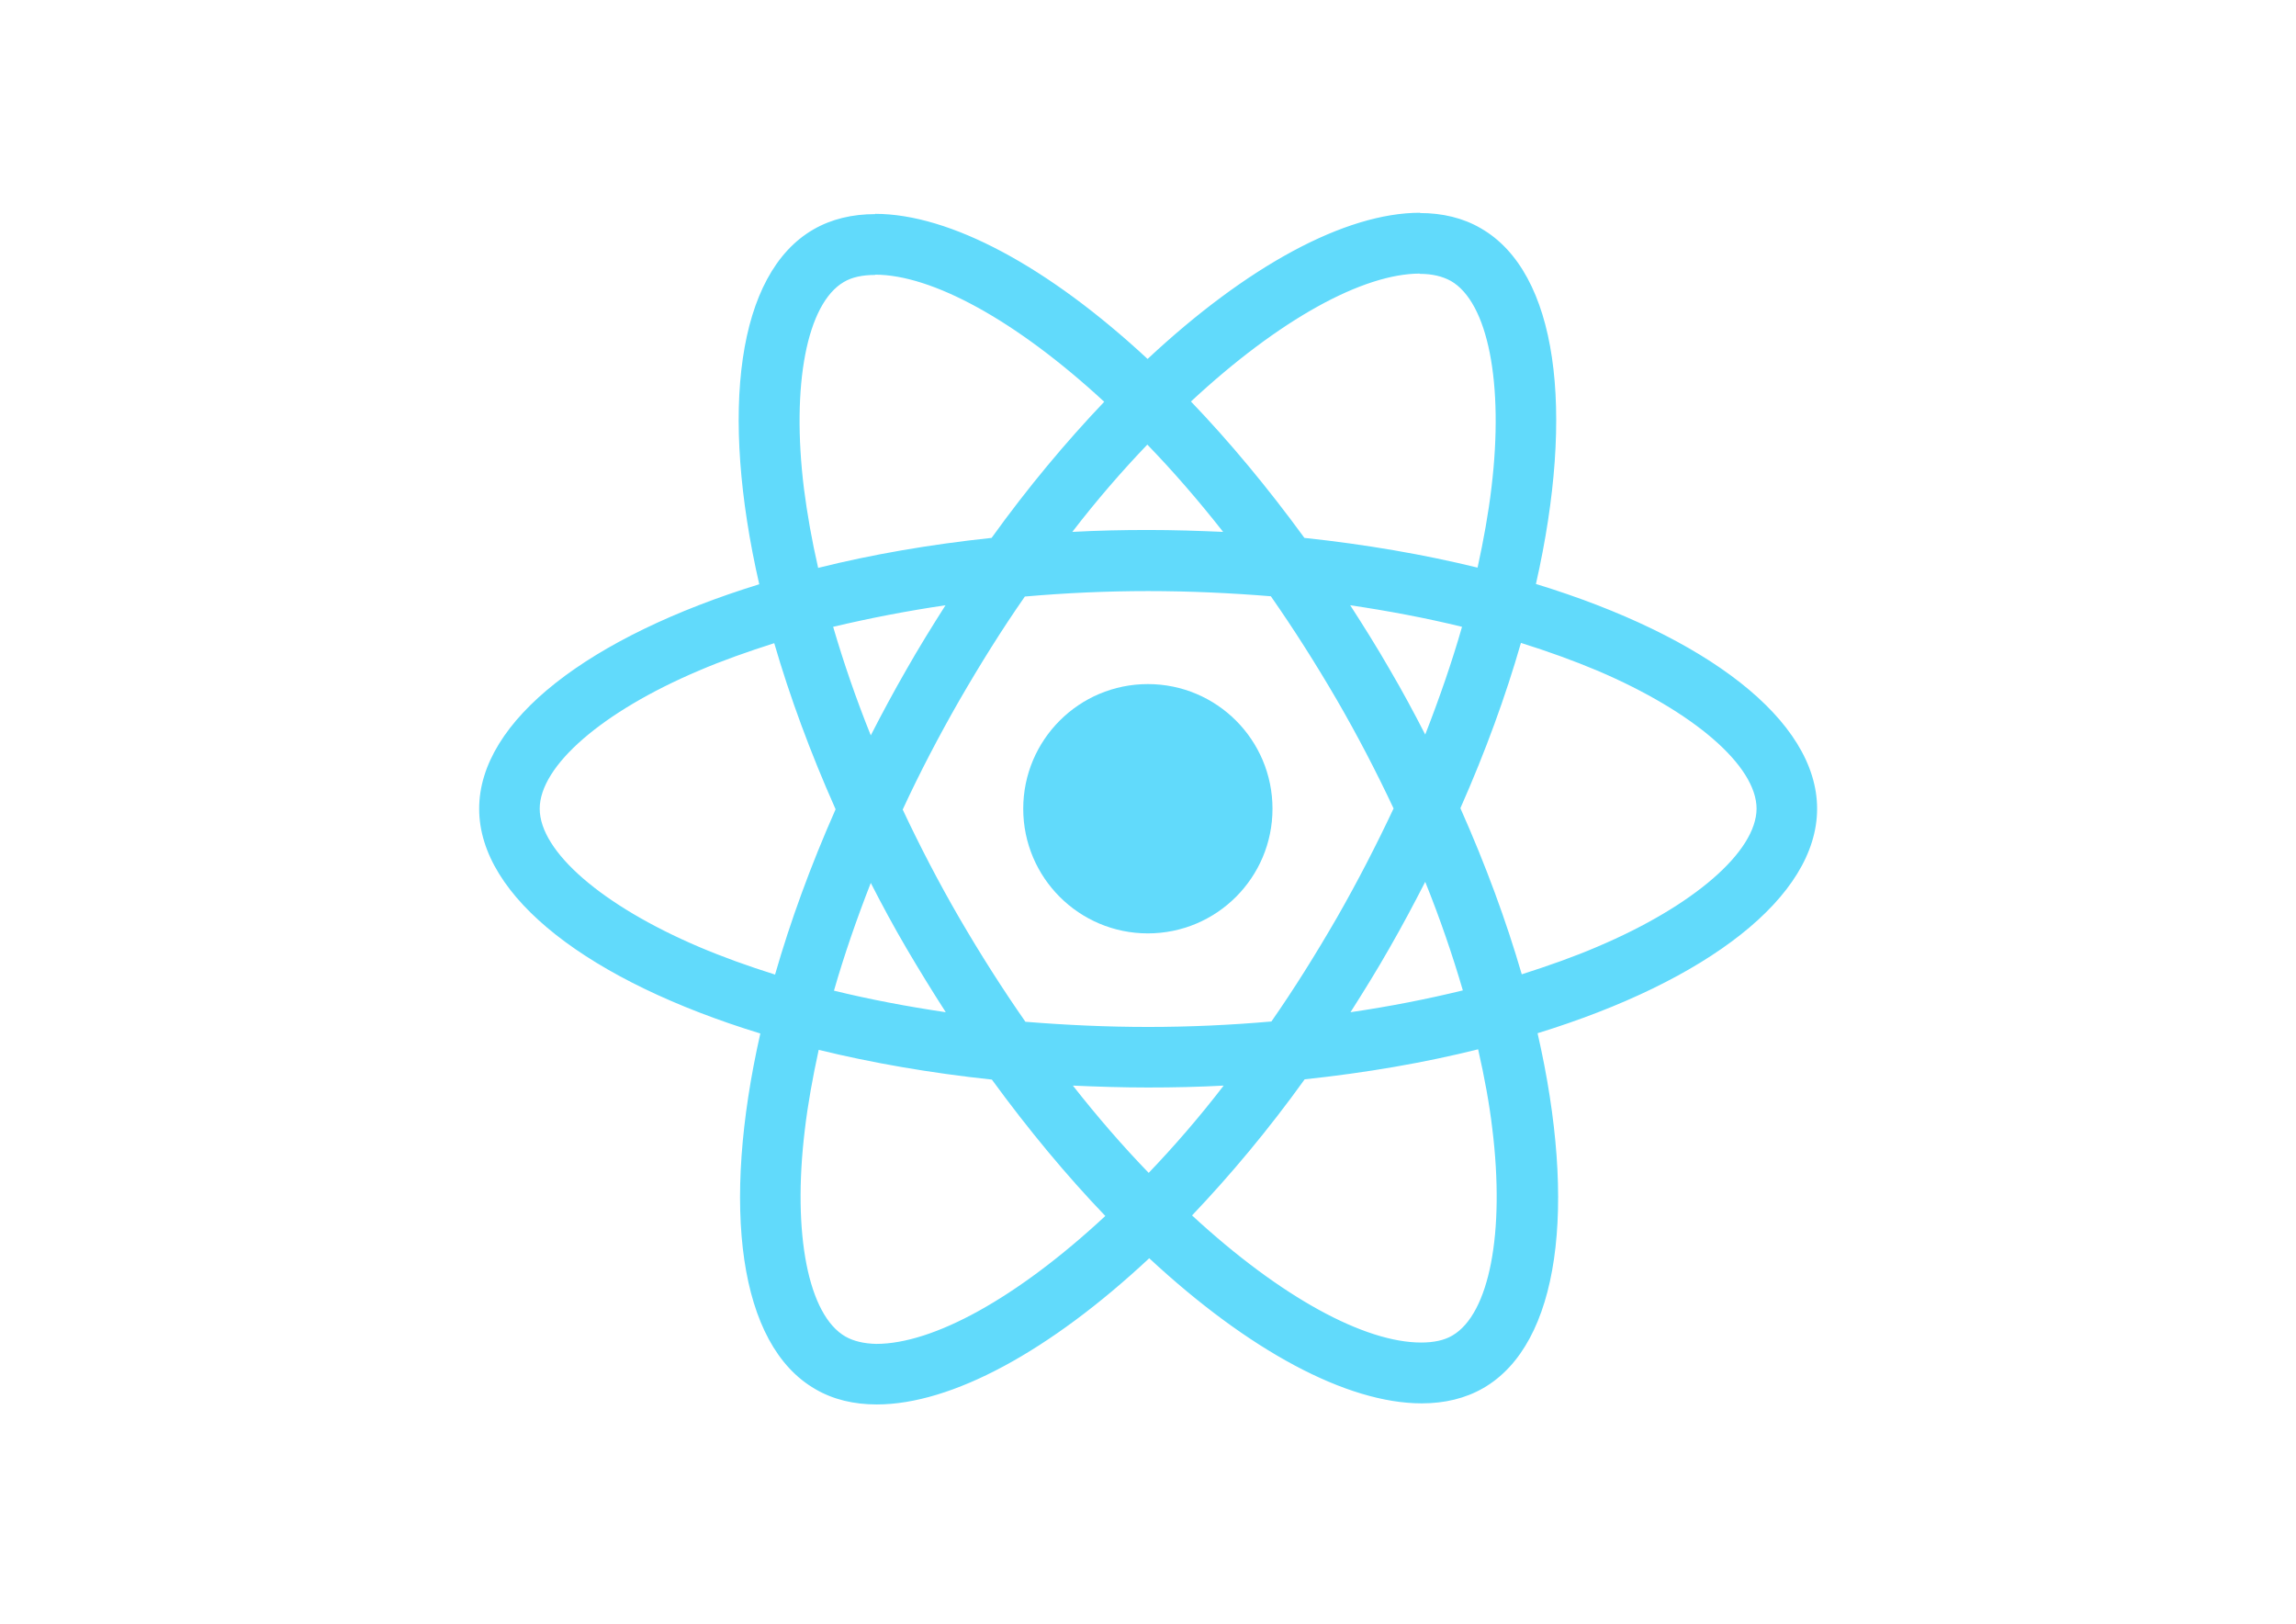
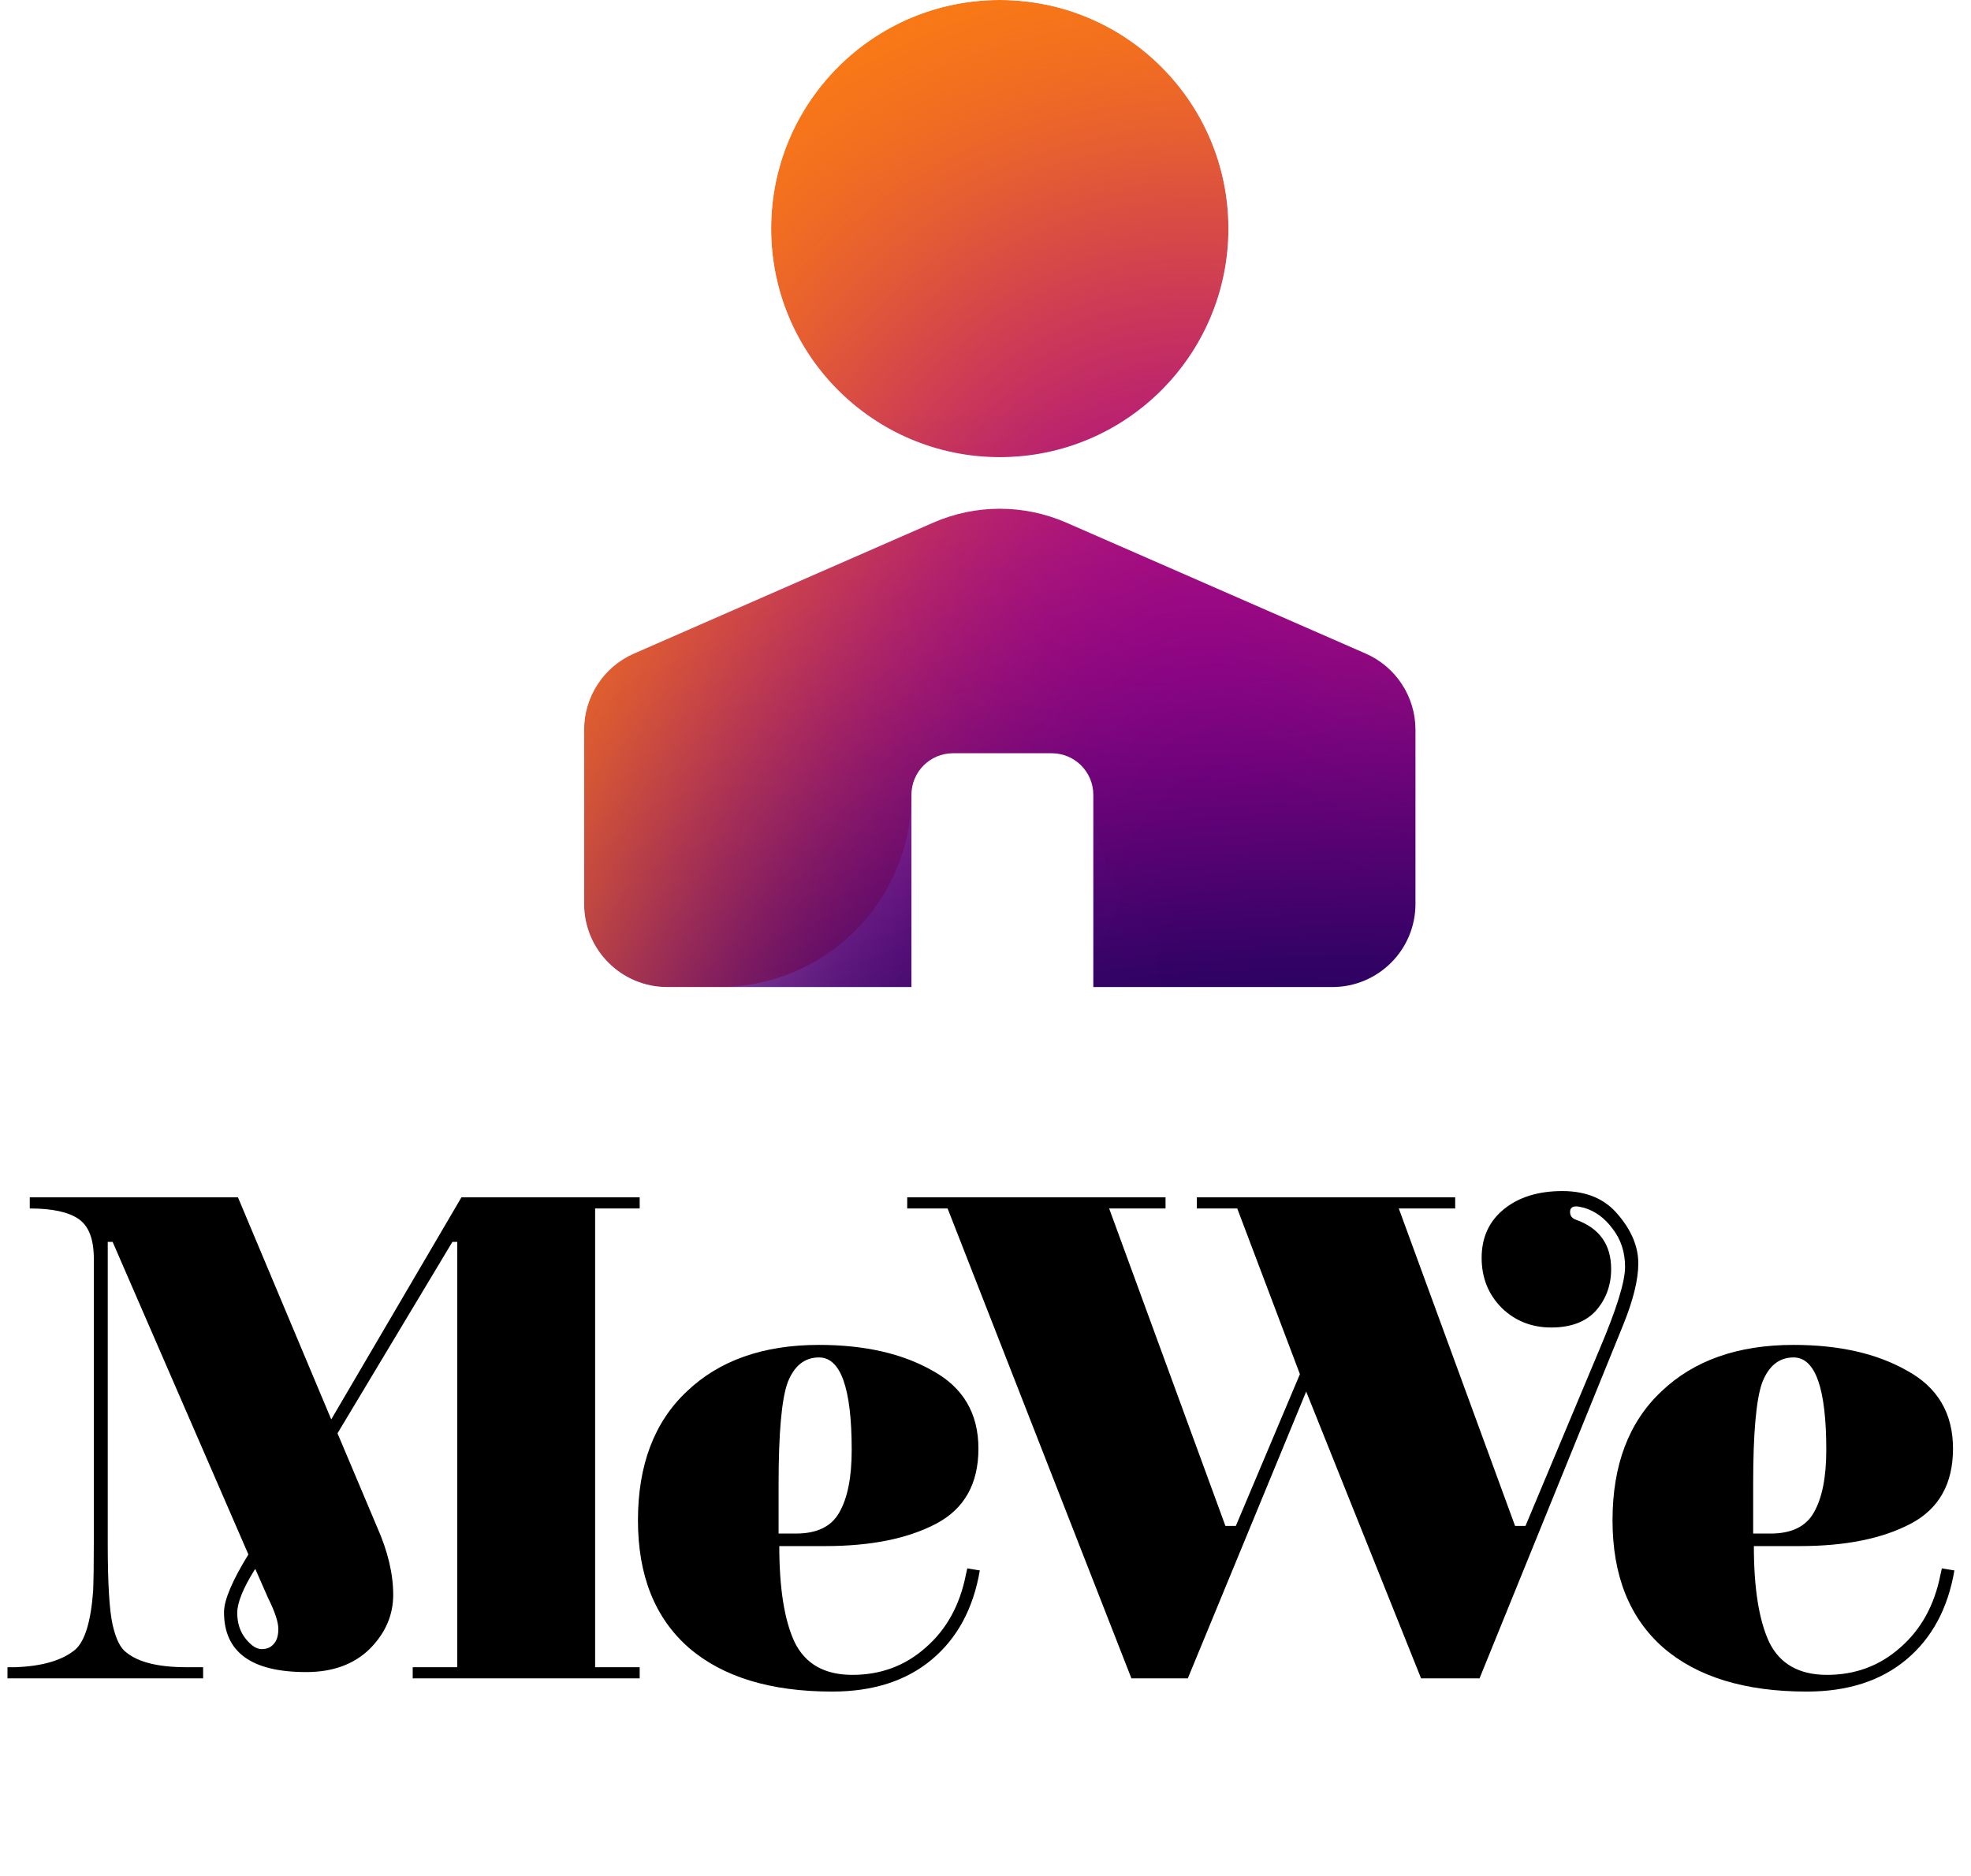
- <svg xmlns="http://www.w3.org/2000/svg" viewBox="0 0 841.9 595.3">
-   <g fill="#61DAFB">
-     <path d="M666.3 296.5c0-32.5-40.7-63.3-103.1-82.4 14.4-63.6 8-114.2-20.2-130.4-6.5-3.8-14.1-5.6-22.4-5.6v22.3c4.6 0 8.3.9 11.4 2.6 13.6 7.8 19.5 37.5 14.9 75.7-1.1 9.4-2.9 19.3-5.1 29.4-19.6-4.8-41-8.5-63.5-10.9-13.5-18.5-27.5-35.3-41.6-50 32.6-30.3 63.2-46.9 84-46.9V78c-27.5 0-63.5 19.6-99.9 53.6-36.4-33.8-72.4-53.2-99.9-53.2v22.3c20.7 0 51.4 16.5 84 46.6-14 14.7-28 31.4-41.3 49.9-22.6 2.4-44 6.1-63.6 11-2.3-10-4-19.7-5.2-29-4.7-38.2 1.1-67.9 14.6-75.8 3-1.8 6.9-2.6 11.5-2.6V78.5c-8.4 0-16 1.8-22.6 5.6-28.1 16.2-34.4 66.7-19.9 130.1-62.2 19.2-102.7 49.9-102.7 82.3 0 32.5 40.7 63.3 103.1 82.4-14.4 63.6-8 114.2 20.2 130.4 6.5 3.8 14.1 5.6 22.5 5.6 27.5 0 63.5-19.6 99.9-53.6 36.4 33.8 72.4 53.2 99.9 53.2 8.4 0 16-1.8 22.6-5.6 28.1-16.2 34.4-66.7 19.9-130.1 62-19.1 102.5-49.9 102.5-82.3zm-130.2-66.7c-3.7 12.9-8.3 26.2-13.5 39.5-4.1-8-8.4-16-13.1-24-4.6-8-9.5-15.8-14.4-23.4 14.2 2.1 27.9 4.7 41 7.9zm-45.8 106.5c-7.8 13.5-15.8 26.3-24.1 38.2-14.9 1.3-30 2-45.2 2-15.1 0-30.2-.7-45-1.9-8.3-11.9-16.4-24.6-24.2-38-7.6-13.1-14.5-26.4-20.8-39.8 6.2-13.4 13.2-26.8 20.7-39.9 7.8-13.5 15.8-26.3 24.1-38.2 14.9-1.3 30-2 45.2-2 15.1 0 30.2.7 45 1.9 8.3 11.9 16.4 24.6 24.2 38 7.6 13.1 14.5 26.4 20.8 39.8-6.3 13.4-13.2 26.8-20.7 39.9zm32.3-13c5.4 13.4 10 26.8 13.8 39.8-13.1 3.2-26.9 5.9-41.2 8 4.9-7.7 9.8-15.6 14.4-23.7 4.6-8 8.9-16.1 13-24.1zM421.2 430c-9.3-9.6-18.6-20.3-27.8-32 9 .4 18.2.7 27.5.7 9.4 0 18.7-.2 27.8-.7-9 11.7-18.3 22.4-27.5 32zm-74.4-58.9c-14.2-2.1-27.9-4.7-41-7.9 3.7-12.9 8.3-26.2 13.5-39.5 4.1 8 8.4 16 13.1 24 4.7 8 9.5 15.8 14.4 23.4zM420.7 163c9.3 9.6 18.6 20.3 27.8 32-9-.4-18.2-.7-27.5-.7-9.4 0-18.7.2-27.8.7 9-11.7 18.3-22.4 27.5-32zm-74 58.9c-4.9 7.7-9.8 15.6-14.4 23.7-4.6 8-8.9 16-13 24-5.4-13.4-10-26.8-13.8-39.8 13.1-3.1 26.9-5.8 41.2-7.9zm-90.5 125.2c-35.4-15.1-58.3-34.9-58.3-50.6 0-15.7 22.9-35.6 58.3-50.6 8.6-3.7 18-7 27.7-10.1 5.7 19.6 13.2 40 22.5 60.9-9.2 20.8-16.6 41.1-22.2 60.6-9.9-3.1-19.3-6.5-28-10.2zM310 490c-13.6-7.8-19.5-37.5-14.9-75.7 1.1-9.4 2.9-19.3 5.1-29.4 19.6 4.8 41 8.5 63.5 10.9 13.5 18.5 27.5 35.3 41.6 50-32.6 30.3-63.2 46.9-84 46.9-4.5-.1-8.3-1-11.3-2.7zm237.2-76.2c4.7 38.2-1.1 67.9-14.6 75.8-3 1.8-6.9 2.6-11.5 2.6-20.7 0-51.4-16.5-84-46.6 14-14.7 28-31.4 41.3-49.9 22.6-2.4 44-6.1 63.6-11 2.3 10.1 4.1 19.8 5.2 29.1zm38.5-66.7c-8.6 3.7-18 7-27.7 10.1-5.7-19.6-13.2-40-22.5-60.9 9.2-20.8 16.6-41.1 22.2-60.6 9.9 3.1 19.3 6.5 28.1 10.2 35.4 15.1 58.3 34.9 58.3 50.6-.1 15.7-23 35.6-58.4 50.6zM320.8 78.4z" />
-     <circle cx="420.9" cy="296.5" r="45.7" />
-     <path d="M520.5 78.1z" />
+ <svg xmlns="http://www.w3.org/2000/svg" width="207" height="197" viewBox="0 0 207 197" fill="none">
+   <mask id="mask0_21:1239" style="mask-type:alpha" maskUnits="userSpaceOnUse" x="61" y="0" width="88" height="104">
+     <path fill-rule="evenodd" clip-rule="evenodd" d="M105 48.022C118.261 48.022 129.011 37.272 129.011 24.011C129.011 10.75 118.261 0 105 0C91.739 0 80.989 10.75 80.989 24.011C80.989 37.272 91.739 48.022 105 48.022ZM111.999 54.904C107.537 52.951 102.463 52.951 98.001 54.904L66.576 68.652C63.398 70.042 61.344 73.182 61.344 76.651V94.952C61.344 99.774 65.253 103.683 70.075 103.683L95.723 103.683V83.492C95.723 81.081 97.678 79.126 100.089 79.126H110.457C112.868 79.126 114.823 81.081 114.823 83.492V103.683L139.925 103.683C144.747 103.683 148.656 99.774 148.656 94.952V76.651C148.656 73.182 146.602 70.042 143.424 68.652L111.999 54.904Z" fill="#F77777" />
+   </mask>
+   <g mask="url(#mask0_21:1239)">
+     <path fill-rule="evenodd" clip-rule="evenodd" d="M105 48.022C118.261 48.022 129.011 37.272 129.011 24.011C129.011 10.75 118.261 0 105 0C91.739 0 80.989 10.75 80.989 24.011C80.989 37.272 91.739 48.022 105 48.022ZM111.999 54.904C107.537 52.951 102.463 52.951 98.001 54.904L66.576 68.652C63.398 70.042 61.344 73.182 61.344 76.651V94.952C61.344 99.774 65.253 103.683 70.075 103.683L75.532 103.683C86.683 103.683 95.723 94.643 95.723 83.492C95.723 81.081 97.678 79.126 100.089 79.126H110.457C112.868 79.126 114.823 81.081 114.823 83.492C114.823 94.643 123.862 103.683 135.013 103.683L139.925 103.683C144.747 103.683 148.656 99.774 148.656 94.952V76.651C148.656 73.182 146.602 70.042 143.424 68.652L111.999 54.904Z" fill="#FF810D" />
+     <g filter="url(#filter0_f_21:1239)">
+       <path d="M96.542 28.922L36.515 175.715L253.157 128.239L235.968 10.368L164.481 60.3L142.926 19.372L96.542 28.922Z" fill="#A20092" />
+     </g>
+     <g filter="url(#filter1_f_21:1239)">
+       <path d="M142.332 169.712L73.349 154.772L78.97 92.518L218.979 87.312L229.965 126.248L164.304 141.189L142.332 169.712Z" fill="#000351" />
+     </g>
  </g>
+   <path d="M11.316 130.453V162.116C11.316 166.308 11.486 169.16 11.827 170.671C12.169 172.182 12.656 173.157 13.29 173.596C14.557 174.62 16.654 175.132 19.578 175.132H21.333V176.302H0.786V175.132H1.59C4.417 175.034 6.514 174.425 7.879 173.304C8.902 172.426 9.536 170.379 9.78 167.161C9.829 165.991 9.853 164.285 9.853 162.042V132.208C9.853 130.161 9.317 128.771 8.244 128.04C7.172 127.309 5.466 126.943 3.126 126.943V125.773H24.99L34.788 149.1L48.462 125.773H67.182V126.943H62.502V175.132H67.182V176.302H43.344V175.132H48.024V130.453H47.512L35.446 150.562L39.614 160.434C40.736 162.969 41.296 165.333 41.296 167.527C41.296 169.672 40.467 171.573 38.81 173.23C37.153 174.839 34.934 175.643 32.156 175.643C26.403 175.643 23.527 173.547 23.527 169.355C23.527 168.087 24.38 166.064 26.087 163.286L11.827 130.453H11.316ZM26.745 164.894C25.526 166.844 24.916 168.355 24.916 169.428C24.916 170.5 25.209 171.402 25.794 172.134C26.379 172.865 26.94 173.23 27.476 173.23C28.012 173.23 28.426 173.06 28.719 172.719C29.06 172.377 29.231 171.841 29.231 171.11C29.231 170.379 28.865 169.282 28.134 167.819L26.818 164.821L26.745 164.894ZM81.844 162.408C81.844 166.844 82.38 170.208 83.452 172.499C84.574 174.79 86.597 175.936 89.522 175.936C92.495 175.936 95.055 174.985 97.2 173.084C99.393 171.183 100.807 168.624 101.441 165.406L101.587 164.748L102.903 164.967C102.221 168.965 100.539 172.085 97.858 174.327C95.177 176.57 91.691 177.691 87.401 177.691C80.917 177.691 75.896 176.155 72.338 173.084C68.779 169.964 67 165.504 67 159.703C67 153.901 68.706 149.392 72.118 146.175C75.531 142.908 80.162 141.275 86.012 141.275C90.789 141.275 94.762 142.177 97.931 143.981C101.148 145.736 102.757 148.466 102.757 152.171C102.757 155.876 101.27 158.508 98.296 160.068C95.323 161.628 91.447 162.408 86.67 162.408H81.844ZM81.771 155.827V161.092H83.599C85.792 161.092 87.304 160.361 88.132 158.898C89.01 157.387 89.448 155.193 89.448 152.317C89.448 145.833 88.303 142.592 86.012 142.592C84.501 142.592 83.404 143.469 82.721 145.224C82.087 146.979 81.771 150.513 81.771 155.827ZM95.279 126.943V125.773H122.408V126.943H116.485L128.696 160.288H129.793L136.52 144.347L129.939 126.943H125.698V125.773H152.827V126.943H146.904L159.116 160.288H160.212L167.964 141.787C169.767 137.546 170.669 134.645 170.669 133.086C170.669 131.526 170.23 130.185 169.353 129.064C168.524 127.942 167.525 127.211 166.355 126.87C165.965 126.773 165.697 126.724 165.551 126.724C165.112 126.724 164.892 126.919 164.892 127.309C164.892 127.699 165.087 127.967 165.477 128.113C167.964 128.991 169.207 130.721 169.207 133.305C169.207 135.011 168.67 136.474 167.598 137.692C166.525 138.862 164.966 139.447 162.918 139.447C160.871 139.447 159.14 138.765 157.726 137.4C156.313 135.986 155.606 134.231 155.606 132.135C155.606 129.99 156.386 128.284 157.946 127.016C159.506 125.749 161.553 125.115 164.088 125.115C166.623 125.115 168.573 125.944 169.938 127.601C171.352 129.259 172.059 130.965 172.059 132.72C172.059 134.426 171.522 136.595 170.45 139.228L155.386 176.302H149.244L137.179 146.175L124.748 176.302H118.824L99.52 126.943H95.279ZM184.196 162.408C184.196 166.844 184.733 170.208 185.805 172.499C186.926 174.79 188.949 175.936 191.874 175.936C194.848 175.936 197.407 174.985 199.552 173.084C201.746 171.183 203.16 168.624 203.793 165.406L203.94 164.748L205.256 164.967C204.573 168.965 202.892 172.085 200.21 174.327C197.529 176.57 194.044 177.691 189.754 177.691C183.27 177.691 178.249 176.155 174.69 173.084C171.132 169.964 169.352 165.504 169.352 159.703C169.352 153.901 171.058 149.392 174.471 146.175C177.883 142.908 182.514 141.275 188.364 141.275C193.142 141.275 197.115 142.177 200.284 143.981C203.501 145.736 205.11 148.466 205.11 152.171C205.11 155.876 203.623 158.508 200.649 160.068C197.675 161.628 193.8 162.408 189.022 162.408H184.196ZM184.123 155.827V161.092H185.951C188.145 161.092 189.656 160.361 190.485 158.898C191.362 157.387 191.801 155.193 191.801 152.317C191.801 145.833 190.656 142.592 188.364 142.592C186.853 142.592 185.756 143.469 185.074 145.224C184.44 146.979 184.123 150.513 184.123 155.827Z" fill="black" />
+   <defs>
+     <filter id="filter0_f_21:1239" x="-7.141" y="-33.288" width="303.954" height="252.659" filterUnits="userSpaceOnUse" color-interpolation-filters="sRGB">
+       <feFlood flood-opacity="0" result="BackgroundImageFix" />
+       <feBlend mode="normal" in="SourceGraphic" in2="BackgroundImageFix" result="shape" />
+       <feGaussianBlur stdDeviation="21.828" result="effect1_foregroundBlur_21:1239" />
+     </filter>
+     <filter id="filter1_f_21:1239" x="29.694" y="43.656" width="243.927" height="169.712" filterUnits="userSpaceOnUse" color-interpolation-filters="sRGB">
+       <feFlood flood-opacity="0" result="BackgroundImageFix" />
+       <feBlend mode="normal" in="SourceGraphic" in2="BackgroundImageFix" result="shape" />
+       <feGaussianBlur stdDeviation="21.828" result="effect1_foregroundBlur_21:1239" />
+     </filter>
+   </defs>
</svg>
